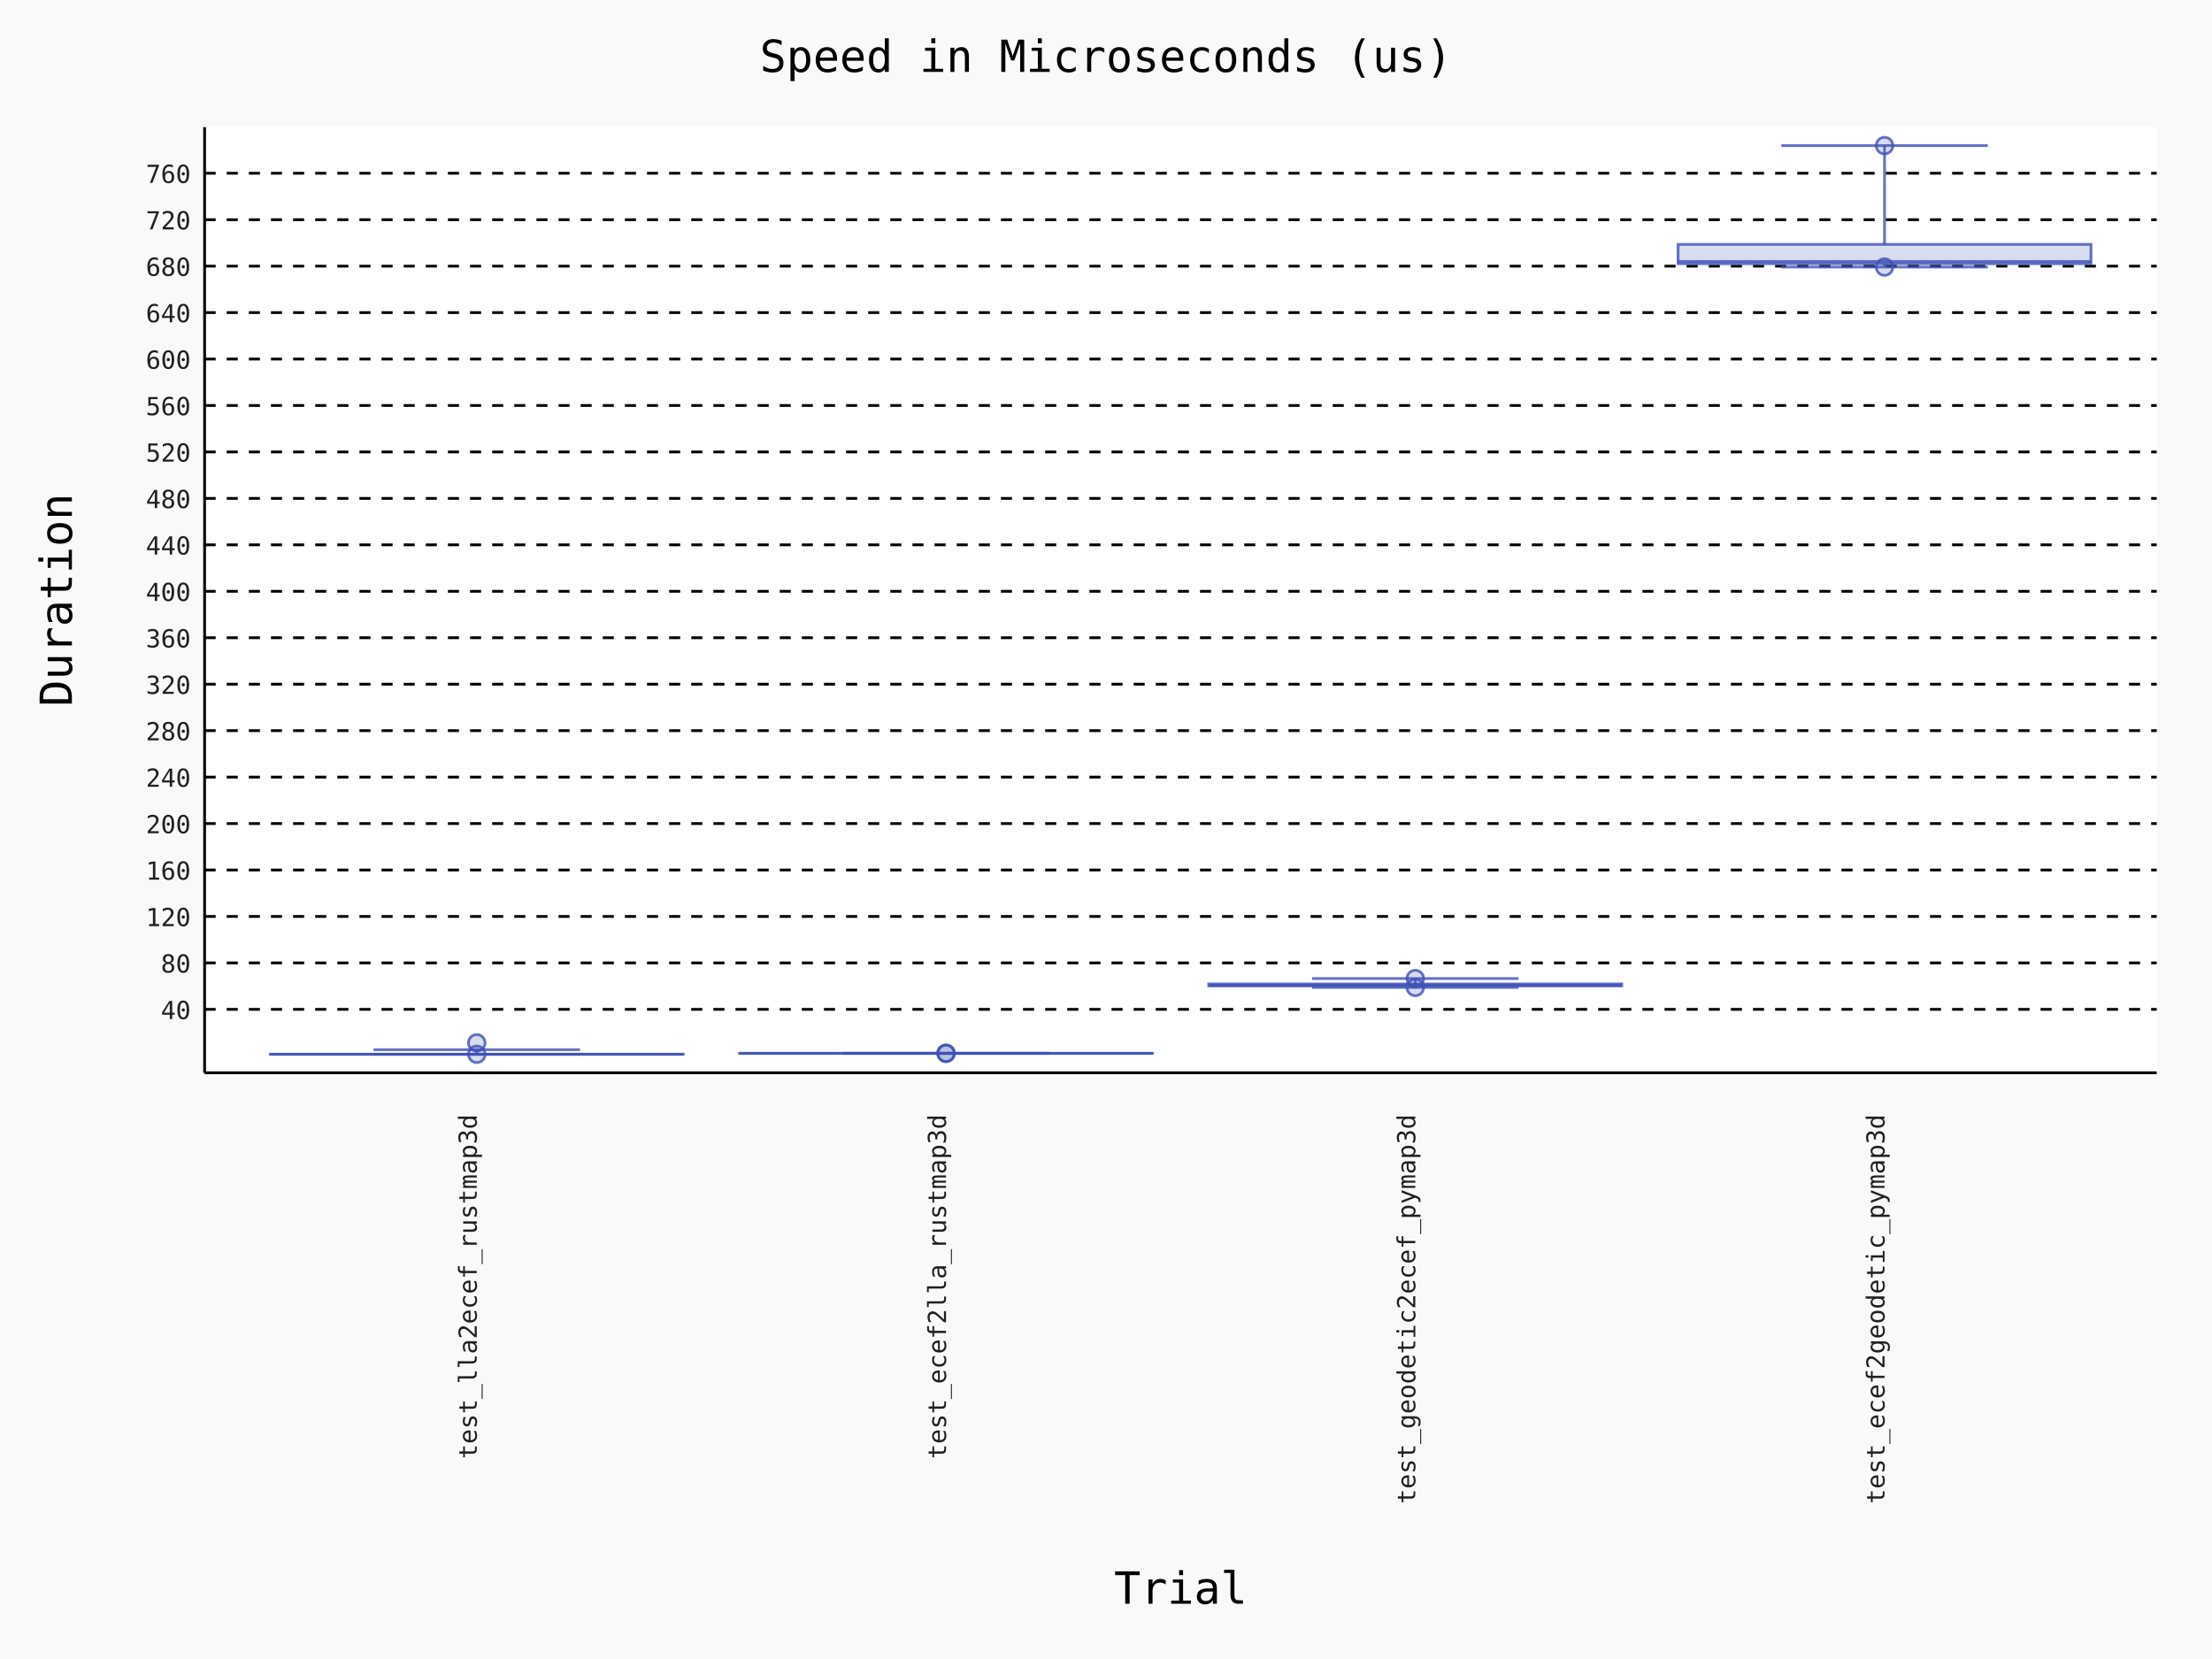
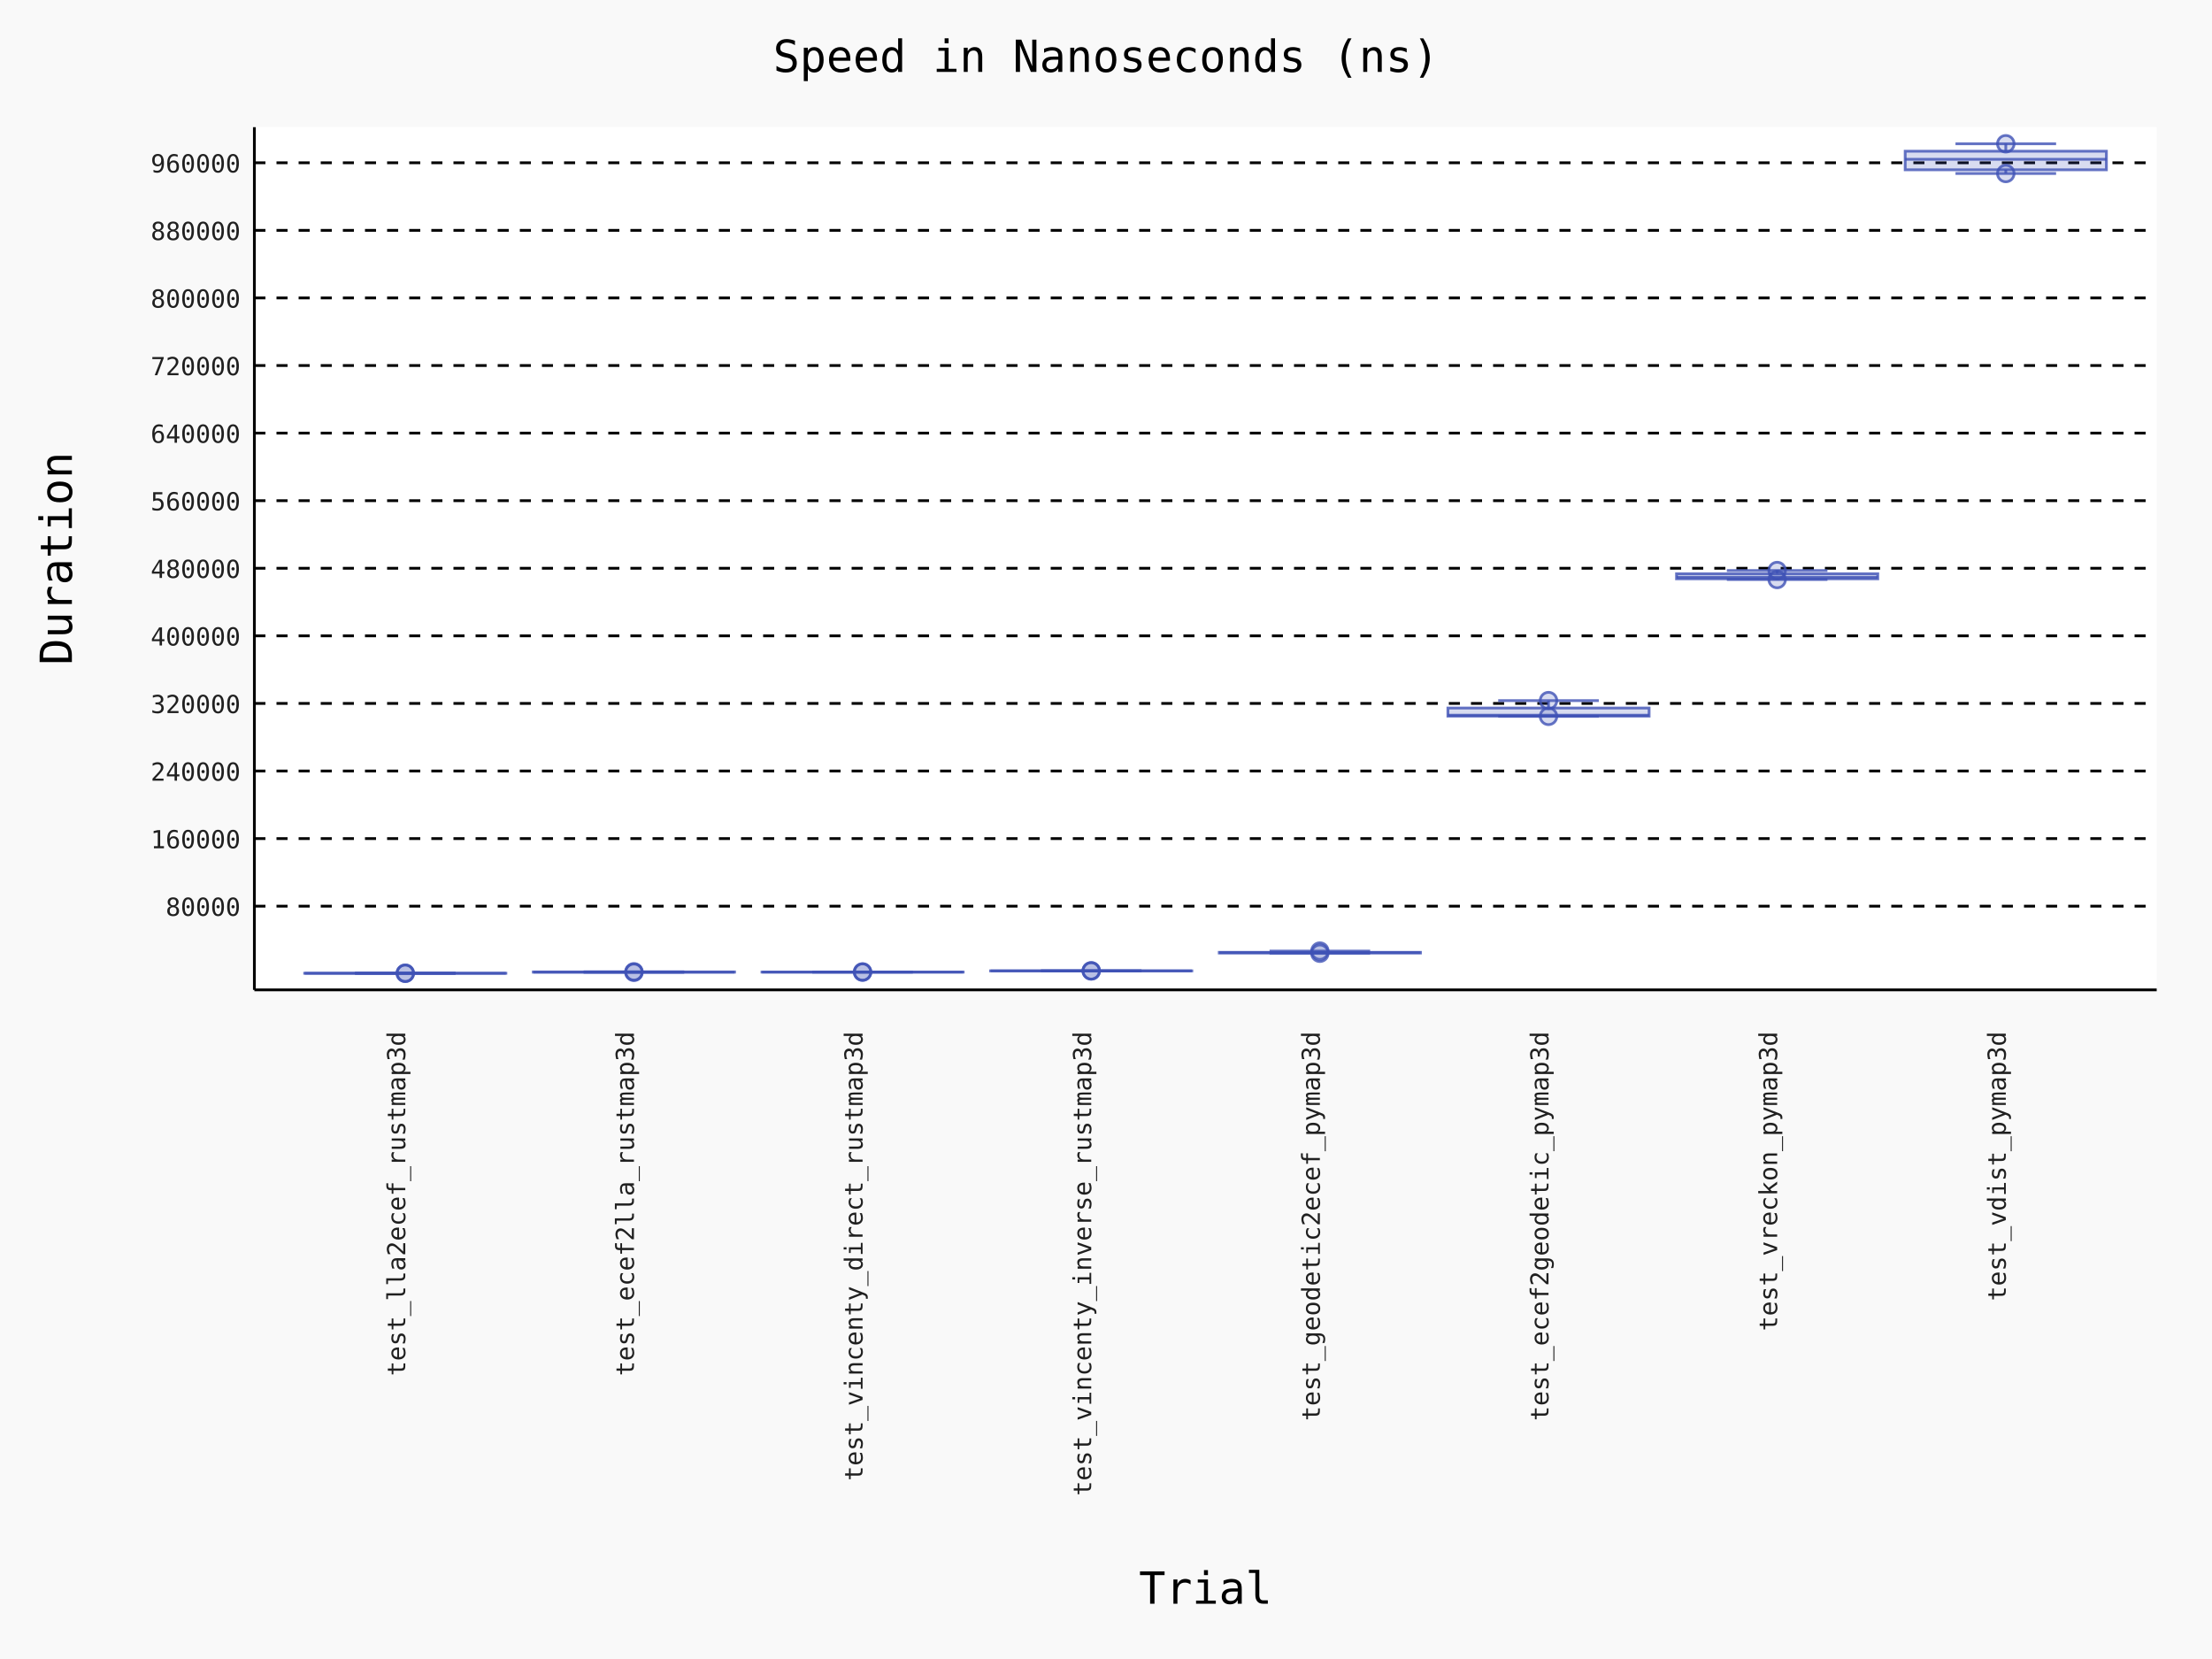
- <svg xmlns="http://www.w3.org/2000/svg" id="chart-3fa3534e-7fe9-4ebc-94d9-e1f3cca700b7" class="pygal-chart" viewBox="0 0 800 600">
+ <svg xmlns="http://www.w3.org/2000/svg" id="chart-08685dac-e664-46fe-a321-fd0d58ff7118" class="pygal-chart" viewBox="0 0 800 600">
  <defs>
-     <style type="text/css">#chart-3fa3534e-7fe9-4ebc-94d9-e1f3cca700b7{-webkit-user-select:none;-webkit-font-smoothing:antialiased;font-family:Consolas,"Deja Vu Sans Mono","Bitstream Vera Sans Mono","Courier New",monospace}#chart-3fa3534e-7fe9-4ebc-94d9-e1f3cca700b7 .title{font-family:Consolas,"Deja Vu Sans Mono","Bitstream Vera Sans Mono","Courier New",monospace;font-size:16px}#chart-3fa3534e-7fe9-4ebc-94d9-e1f3cca700b7 .legends .legend text{font-family:Consolas,"Deja Vu Sans Mono","Bitstream Vera Sans Mono","Courier New",monospace;font-size:14px}#chart-3fa3534e-7fe9-4ebc-94d9-e1f3cca700b7 .axis text{font-family:Consolas,"Deja Vu Sans Mono","Bitstream Vera Sans Mono","Courier New",monospace;font-size:10px}#chart-3fa3534e-7fe9-4ebc-94d9-e1f3cca700b7 .axis text.major{font-family:Consolas,"Deja Vu Sans Mono","Bitstream Vera Sans Mono","Courier New",monospace;font-size:10px}#chart-3fa3534e-7fe9-4ebc-94d9-e1f3cca700b7 .text-overlay text.value{font-family:Consolas,"Deja Vu Sans Mono","Bitstream Vera Sans Mono","Courier New",monospace;font-size:16px}#chart-3fa3534e-7fe9-4ebc-94d9-e1f3cca700b7 .text-overlay text.label{font-family:Consolas,"Deja Vu Sans Mono","Bitstream Vera Sans Mono","Courier New",monospace;font-size:10px}#chart-3fa3534e-7fe9-4ebc-94d9-e1f3cca700b7 .tooltip{font-family:Consolas,"Deja Vu Sans Mono","Bitstream Vera Sans Mono","Courier New",monospace;font-size:14px}#chart-3fa3534e-7fe9-4ebc-94d9-e1f3cca700b7 text.no_data{font-family:Consolas,"Deja Vu Sans Mono","Bitstream Vera Sans Mono","Courier New",monospace;font-size:64px}
- #chart-3fa3534e-7fe9-4ebc-94d9-e1f3cca700b7{background-color:rgba(249,249,249,1)}#chart-3fa3534e-7fe9-4ebc-94d9-e1f3cca700b7 path,#chart-3fa3534e-7fe9-4ebc-94d9-e1f3cca700b7 line,#chart-3fa3534e-7fe9-4ebc-94d9-e1f3cca700b7 rect,#chart-3fa3534e-7fe9-4ebc-94d9-e1f3cca700b7 circle{-webkit-transition:150ms;-moz-transition:150ms;transition:150ms}#chart-3fa3534e-7fe9-4ebc-94d9-e1f3cca700b7 .graph &gt; .background{fill:rgba(249,249,249,1)}#chart-3fa3534e-7fe9-4ebc-94d9-e1f3cca700b7 .plot &gt; .background{fill:rgba(255,255,255,1)}#chart-3fa3534e-7fe9-4ebc-94d9-e1f3cca700b7 .graph{fill:rgba(0,0,0,.87)}#chart-3fa3534e-7fe9-4ebc-94d9-e1f3cca700b7 text.no_data{fill:rgba(0,0,0,1)}#chart-3fa3534e-7fe9-4ebc-94d9-e1f3cca700b7 .title{fill:rgba(0,0,0,1)}#chart-3fa3534e-7fe9-4ebc-94d9-e1f3cca700b7 .legends .legend text{fill:rgba(0,0,0,.87)}#chart-3fa3534e-7fe9-4ebc-94d9-e1f3cca700b7 .legends .legend:hover text{fill:rgba(0,0,0,1)}#chart-3fa3534e-7fe9-4ebc-94d9-e1f3cca700b7 .axis .line{stroke:rgba(0,0,0,1)}#chart-3fa3534e-7fe9-4ebc-94d9-e1f3cca700b7 .axis .guide.line{stroke:rgba(0,0,0,.54)}#chart-3fa3534e-7fe9-4ebc-94d9-e1f3cca700b7 .axis .major.line{stroke:rgba(0,0,0,.87)}#chart-3fa3534e-7fe9-4ebc-94d9-e1f3cca700b7 .axis text.major{fill:rgba(0,0,0,1)}#chart-3fa3534e-7fe9-4ebc-94d9-e1f3cca700b7 .axis.y .guides:hover .guide.line,#chart-3fa3534e-7fe9-4ebc-94d9-e1f3cca700b7 .line-graph .axis.x .guides:hover .guide.line,#chart-3fa3534e-7fe9-4ebc-94d9-e1f3cca700b7 .stackedline-graph .axis.x .guides:hover .guide.line,#chart-3fa3534e-7fe9-4ebc-94d9-e1f3cca700b7 .xy-graph .axis.x .guides:hover .guide.line{stroke:rgba(0,0,0,1)}#chart-3fa3534e-7fe9-4ebc-94d9-e1f3cca700b7 .axis .guides:hover text{fill:rgba(0,0,0,1)}#chart-3fa3534e-7fe9-4ebc-94d9-e1f3cca700b7 .reactive{fill-opacity:.7;stroke-opacity:.8;stroke-width:1}#chart-3fa3534e-7fe9-4ebc-94d9-e1f3cca700b7 .ci{stroke:rgba(0,0,0,.87)}#chart-3fa3534e-7fe9-4ebc-94d9-e1f3cca700b7 .reactive.active,#chart-3fa3534e-7fe9-4ebc-94d9-e1f3cca700b7 .active .reactive{fill-opacity:.8;stroke-opacity:.9;stroke-width:4}#chart-3fa3534e-7fe9-4ebc-94d9-e1f3cca700b7 .ci .reactive.active{stroke-width:1.5}#chart-3fa3534e-7fe9-4ebc-94d9-e1f3cca700b7 .series text{fill:rgba(0,0,0,1)}#chart-3fa3534e-7fe9-4ebc-94d9-e1f3cca700b7 .tooltip rect{fill:rgba(255,255,255,1);stroke:rgba(0,0,0,1);-webkit-transition:opacity 150ms;-moz-transition:opacity 150ms;transition:opacity 150ms}#chart-3fa3534e-7fe9-4ebc-94d9-e1f3cca700b7 .tooltip .label{fill:rgba(0,0,0,.87)}#chart-3fa3534e-7fe9-4ebc-94d9-e1f3cca700b7 .tooltip .label{fill:rgba(0,0,0,.87)}#chart-3fa3534e-7fe9-4ebc-94d9-e1f3cca700b7 .tooltip .legend{font-size:.8em;fill:rgba(0,0,0,.54)}#chart-3fa3534e-7fe9-4ebc-94d9-e1f3cca700b7 .tooltip .x_label{font-size:.6em;fill:rgba(0,0,0,1)}#chart-3fa3534e-7fe9-4ebc-94d9-e1f3cca700b7 .tooltip .xlink{font-size:.5em;text-decoration:underline}#chart-3fa3534e-7fe9-4ebc-94d9-e1f3cca700b7 .tooltip .value{font-size:1.5em}#chart-3fa3534e-7fe9-4ebc-94d9-e1f3cca700b7 .bound{font-size:.5em}#chart-3fa3534e-7fe9-4ebc-94d9-e1f3cca700b7 .max-value{font-size:.75em;fill:rgba(0,0,0,.54)}#chart-3fa3534e-7fe9-4ebc-94d9-e1f3cca700b7 .map-element{fill:rgba(255,255,255,1);stroke:rgba(0,0,0,.54) !important}#chart-3fa3534e-7fe9-4ebc-94d9-e1f3cca700b7 .map-element .reactive{fill-opacity:inherit;stroke-opacity:inherit}#chart-3fa3534e-7fe9-4ebc-94d9-e1f3cca700b7 .color-0,#chart-3fa3534e-7fe9-4ebc-94d9-e1f3cca700b7 .color-0 a:visited{stroke:#3F51B5;fill:#3F51B5}#chart-3fa3534e-7fe9-4ebc-94d9-e1f3cca700b7 .color-1,#chart-3fa3534e-7fe9-4ebc-94d9-e1f3cca700b7 .color-1 a:visited{stroke:#3F51B5;fill:#3F51B5}#chart-3fa3534e-7fe9-4ebc-94d9-e1f3cca700b7 .color-2,#chart-3fa3534e-7fe9-4ebc-94d9-e1f3cca700b7 .color-2 a:visited{stroke:#3F51B5;fill:#3F51B5}#chart-3fa3534e-7fe9-4ebc-94d9-e1f3cca700b7 .color-3,#chart-3fa3534e-7fe9-4ebc-94d9-e1f3cca700b7 .color-3 a:visited{stroke:#3F51B5;fill:#3F51B5}#chart-3fa3534e-7fe9-4ebc-94d9-e1f3cca700b7 .text-overlay .color-0 text{fill:black}#chart-3fa3534e-7fe9-4ebc-94d9-e1f3cca700b7 .text-overlay .color-1 text{fill:black}#chart-3fa3534e-7fe9-4ebc-94d9-e1f3cca700b7 .text-overlay .color-2 text{fill:black}#chart-3fa3534e-7fe9-4ebc-94d9-e1f3cca700b7 .text-overlay .color-3 text{fill:black}
- #chart-3fa3534e-7fe9-4ebc-94d9-e1f3cca700b7 text.no_data{text-anchor:middle}#chart-3fa3534e-7fe9-4ebc-94d9-e1f3cca700b7 .guide.line{fill:none}#chart-3fa3534e-7fe9-4ebc-94d9-e1f3cca700b7 .centered{text-anchor:middle}#chart-3fa3534e-7fe9-4ebc-94d9-e1f3cca700b7 .title{text-anchor:middle}#chart-3fa3534e-7fe9-4ebc-94d9-e1f3cca700b7 .legends .legend text{fill-opacity:1}#chart-3fa3534e-7fe9-4ebc-94d9-e1f3cca700b7 .axis.x text{text-anchor:middle}#chart-3fa3534e-7fe9-4ebc-94d9-e1f3cca700b7 .axis.x:not(.web) text[transform]{text-anchor:start}#chart-3fa3534e-7fe9-4ebc-94d9-e1f3cca700b7 .axis.x:not(.web) text[transform].backwards{text-anchor:end}#chart-3fa3534e-7fe9-4ebc-94d9-e1f3cca700b7 .axis.y text{text-anchor:end}#chart-3fa3534e-7fe9-4ebc-94d9-e1f3cca700b7 .axis.y text[transform].backwards{text-anchor:start}#chart-3fa3534e-7fe9-4ebc-94d9-e1f3cca700b7 .axis.y2 text{text-anchor:start}#chart-3fa3534e-7fe9-4ebc-94d9-e1f3cca700b7 .axis.y2 text[transform].backwards{text-anchor:end}#chart-3fa3534e-7fe9-4ebc-94d9-e1f3cca700b7 .axis .guide.line{stroke-dasharray:4,4;stroke:black}#chart-3fa3534e-7fe9-4ebc-94d9-e1f3cca700b7 .axis .major.guide.line{stroke-dasharray:6,6;stroke:black}#chart-3fa3534e-7fe9-4ebc-94d9-e1f3cca700b7 .horizontal .axis.y .guide.line,#chart-3fa3534e-7fe9-4ebc-94d9-e1f3cca700b7 .horizontal .axis.y2 .guide.line,#chart-3fa3534e-7fe9-4ebc-94d9-e1f3cca700b7 .vertical .axis.x .guide.line{opacity:0}#chart-3fa3534e-7fe9-4ebc-94d9-e1f3cca700b7 .horizontal .axis.always_show .guide.line,#chart-3fa3534e-7fe9-4ebc-94d9-e1f3cca700b7 .vertical .axis.always_show .guide.line{opacity:1 !important}#chart-3fa3534e-7fe9-4ebc-94d9-e1f3cca700b7 .axis.y .guides:hover .guide.line,#chart-3fa3534e-7fe9-4ebc-94d9-e1f3cca700b7 .axis.y2 .guides:hover .guide.line,#chart-3fa3534e-7fe9-4ebc-94d9-e1f3cca700b7 .axis.x .guides:hover .guide.line{opacity:1}#chart-3fa3534e-7fe9-4ebc-94d9-e1f3cca700b7 .axis .guides:hover text{opacity:1}#chart-3fa3534e-7fe9-4ebc-94d9-e1f3cca700b7 .nofill{fill:none}#chart-3fa3534e-7fe9-4ebc-94d9-e1f3cca700b7 .subtle-fill{fill-opacity:.2}#chart-3fa3534e-7fe9-4ebc-94d9-e1f3cca700b7 .dot{stroke-width:1px;fill-opacity:1;stroke-opacity:1}#chart-3fa3534e-7fe9-4ebc-94d9-e1f3cca700b7 .dot.active{stroke-width:5px}#chart-3fa3534e-7fe9-4ebc-94d9-e1f3cca700b7 .dot.negative{fill:transparent}#chart-3fa3534e-7fe9-4ebc-94d9-e1f3cca700b7 text,#chart-3fa3534e-7fe9-4ebc-94d9-e1f3cca700b7 tspan{stroke:none !important}#chart-3fa3534e-7fe9-4ebc-94d9-e1f3cca700b7 .series text.active{opacity:1}#chart-3fa3534e-7fe9-4ebc-94d9-e1f3cca700b7 .tooltip rect{fill-opacity:.95;stroke-width:.5}#chart-3fa3534e-7fe9-4ebc-94d9-e1f3cca700b7 .tooltip text{fill-opacity:1}#chart-3fa3534e-7fe9-4ebc-94d9-e1f3cca700b7 .showable{visibility:hidden}#chart-3fa3534e-7fe9-4ebc-94d9-e1f3cca700b7 .showable.shown{visibility:visible}#chart-3fa3534e-7fe9-4ebc-94d9-e1f3cca700b7 .gauge-background{fill:rgba(229,229,229,1);stroke:none}#chart-3fa3534e-7fe9-4ebc-94d9-e1f3cca700b7 .bg-lines{stroke:rgba(249,249,249,1);stroke-width:2px}
+     <style type="text/css">#chart-08685dac-e664-46fe-a321-fd0d58ff7118{-webkit-user-select:none;-webkit-font-smoothing:antialiased;font-family:Consolas,"Deja Vu Sans Mono","Bitstream Vera Sans Mono","Courier New",monospace}#chart-08685dac-e664-46fe-a321-fd0d58ff7118 .title{font-family:Consolas,"Deja Vu Sans Mono","Bitstream Vera Sans Mono","Courier New",monospace;font-size:16px}#chart-08685dac-e664-46fe-a321-fd0d58ff7118 .legends .legend text{font-family:Consolas,"Deja Vu Sans Mono","Bitstream Vera Sans Mono","Courier New",monospace;font-size:14px}#chart-08685dac-e664-46fe-a321-fd0d58ff7118 .axis text{font-family:Consolas,"Deja Vu Sans Mono","Bitstream Vera Sans Mono","Courier New",monospace;font-size:10px}#chart-08685dac-e664-46fe-a321-fd0d58ff7118 .axis text.major{font-family:Consolas,"Deja Vu Sans Mono","Bitstream Vera Sans Mono","Courier New",monospace;font-size:10px}#chart-08685dac-e664-46fe-a321-fd0d58ff7118 .text-overlay text.value{font-family:Consolas,"Deja Vu Sans Mono","Bitstream Vera Sans Mono","Courier New",monospace;font-size:16px}#chart-08685dac-e664-46fe-a321-fd0d58ff7118 .text-overlay text.label{font-family:Consolas,"Deja Vu Sans Mono","Bitstream Vera Sans Mono","Courier New",monospace;font-size:10px}#chart-08685dac-e664-46fe-a321-fd0d58ff7118 .tooltip{font-family:Consolas,"Deja Vu Sans Mono","Bitstream Vera Sans Mono","Courier New",monospace;font-size:14px}#chart-08685dac-e664-46fe-a321-fd0d58ff7118 text.no_data{font-family:Consolas,"Deja Vu Sans Mono","Bitstream Vera Sans Mono","Courier New",monospace;font-size:64px}
+ #chart-08685dac-e664-46fe-a321-fd0d58ff7118{background-color:rgba(249,249,249,1)}#chart-08685dac-e664-46fe-a321-fd0d58ff7118 path,#chart-08685dac-e664-46fe-a321-fd0d58ff7118 line,#chart-08685dac-e664-46fe-a321-fd0d58ff7118 rect,#chart-08685dac-e664-46fe-a321-fd0d58ff7118 circle{-webkit-transition:150ms;-moz-transition:150ms;transition:150ms}#chart-08685dac-e664-46fe-a321-fd0d58ff7118 .graph &gt; .background{fill:rgba(249,249,249,1)}#chart-08685dac-e664-46fe-a321-fd0d58ff7118 .plot &gt; .background{fill:rgba(255,255,255,1)}#chart-08685dac-e664-46fe-a321-fd0d58ff7118 .graph{fill:rgba(0,0,0,.87)}#chart-08685dac-e664-46fe-a321-fd0d58ff7118 text.no_data{fill:rgba(0,0,0,1)}#chart-08685dac-e664-46fe-a321-fd0d58ff7118 .title{fill:rgba(0,0,0,1)}#chart-08685dac-e664-46fe-a321-fd0d58ff7118 .legends .legend text{fill:rgba(0,0,0,.87)}#chart-08685dac-e664-46fe-a321-fd0d58ff7118 .legends .legend:hover text{fill:rgba(0,0,0,1)}#chart-08685dac-e664-46fe-a321-fd0d58ff7118 .axis .line{stroke:rgba(0,0,0,1)}#chart-08685dac-e664-46fe-a321-fd0d58ff7118 .axis .guide.line{stroke:rgba(0,0,0,.54)}#chart-08685dac-e664-46fe-a321-fd0d58ff7118 .axis .major.line{stroke:rgba(0,0,0,.87)}#chart-08685dac-e664-46fe-a321-fd0d58ff7118 .axis text.major{fill:rgba(0,0,0,1)}#chart-08685dac-e664-46fe-a321-fd0d58ff7118 .axis.y .guides:hover .guide.line,#chart-08685dac-e664-46fe-a321-fd0d58ff7118 .line-graph .axis.x .guides:hover .guide.line,#chart-08685dac-e664-46fe-a321-fd0d58ff7118 .stackedline-graph .axis.x .guides:hover .guide.line,#chart-08685dac-e664-46fe-a321-fd0d58ff7118 .xy-graph .axis.x .guides:hover .guide.line{stroke:rgba(0,0,0,1)}#chart-08685dac-e664-46fe-a321-fd0d58ff7118 .axis .guides:hover text{fill:rgba(0,0,0,1)}#chart-08685dac-e664-46fe-a321-fd0d58ff7118 .reactive{fill-opacity:.7;stroke-opacity:.8;stroke-width:1}#chart-08685dac-e664-46fe-a321-fd0d58ff7118 .ci{stroke:rgba(0,0,0,.87)}#chart-08685dac-e664-46fe-a321-fd0d58ff7118 .reactive.active,#chart-08685dac-e664-46fe-a321-fd0d58ff7118 .active .reactive{fill-opacity:.8;stroke-opacity:.9;stroke-width:4}#chart-08685dac-e664-46fe-a321-fd0d58ff7118 .ci .reactive.active{stroke-width:1.5}#chart-08685dac-e664-46fe-a321-fd0d58ff7118 .series text{fill:rgba(0,0,0,1)}#chart-08685dac-e664-46fe-a321-fd0d58ff7118 .tooltip rect{fill:rgba(255,255,255,1);stroke:rgba(0,0,0,1);-webkit-transition:opacity 150ms;-moz-transition:opacity 150ms;transition:opacity 150ms}#chart-08685dac-e664-46fe-a321-fd0d58ff7118 .tooltip .label{fill:rgba(0,0,0,.87)}#chart-08685dac-e664-46fe-a321-fd0d58ff7118 .tooltip .label{fill:rgba(0,0,0,.87)}#chart-08685dac-e664-46fe-a321-fd0d58ff7118 .tooltip .legend{font-size:.8em;fill:rgba(0,0,0,.54)}#chart-08685dac-e664-46fe-a321-fd0d58ff7118 .tooltip .x_label{font-size:.6em;fill:rgba(0,0,0,1)}#chart-08685dac-e664-46fe-a321-fd0d58ff7118 .tooltip .xlink{font-size:.5em;text-decoration:underline}#chart-08685dac-e664-46fe-a321-fd0d58ff7118 .tooltip .value{font-size:1.5em}#chart-08685dac-e664-46fe-a321-fd0d58ff7118 .bound{font-size:.5em}#chart-08685dac-e664-46fe-a321-fd0d58ff7118 .max-value{font-size:.75em;fill:rgba(0,0,0,.54)}#chart-08685dac-e664-46fe-a321-fd0d58ff7118 .map-element{fill:rgba(255,255,255,1);stroke:rgba(0,0,0,.54) !important}#chart-08685dac-e664-46fe-a321-fd0d58ff7118 .map-element .reactive{fill-opacity:inherit;stroke-opacity:inherit}#chart-08685dac-e664-46fe-a321-fd0d58ff7118 .color-0,#chart-08685dac-e664-46fe-a321-fd0d58ff7118 .color-0 a:visited{stroke:#3F51B5;fill:#3F51B5}#chart-08685dac-e664-46fe-a321-fd0d58ff7118 .color-1,#chart-08685dac-e664-46fe-a321-fd0d58ff7118 .color-1 a:visited{stroke:#3F51B5;fill:#3F51B5}#chart-08685dac-e664-46fe-a321-fd0d58ff7118 .color-2,#chart-08685dac-e664-46fe-a321-fd0d58ff7118 .color-2 a:visited{stroke:#3F51B5;fill:#3F51B5}#chart-08685dac-e664-46fe-a321-fd0d58ff7118 .color-3,#chart-08685dac-e664-46fe-a321-fd0d58ff7118 .color-3 a:visited{stroke:#3F51B5;fill:#3F51B5}#chart-08685dac-e664-46fe-a321-fd0d58ff7118 .color-4,#chart-08685dac-e664-46fe-a321-fd0d58ff7118 .color-4 a:visited{stroke:#3F51B5;fill:#3F51B5}#chart-08685dac-e664-46fe-a321-fd0d58ff7118 .color-5,#chart-08685dac-e664-46fe-a321-fd0d58ff7118 .color-5 a:visited{stroke:#3F51B5;fill:#3F51B5}#chart-08685dac-e664-46fe-a321-fd0d58ff7118 .color-6,#chart-08685dac-e664-46fe-a321-fd0d58ff7118 .color-6 a:visited{stroke:#3F51B5;fill:#3F51B5}#chart-08685dac-e664-46fe-a321-fd0d58ff7118 .color-7,#chart-08685dac-e664-46fe-a321-fd0d58ff7118 .color-7 a:visited{stroke:#3F51B5;fill:#3F51B5}#chart-08685dac-e664-46fe-a321-fd0d58ff7118 .text-overlay .color-0 text{fill:black}#chart-08685dac-e664-46fe-a321-fd0d58ff7118 .text-overlay .color-1 text{fill:black}#chart-08685dac-e664-46fe-a321-fd0d58ff7118 .text-overlay .color-2 text{fill:black}#chart-08685dac-e664-46fe-a321-fd0d58ff7118 .text-overlay .color-3 text{fill:black}#chart-08685dac-e664-46fe-a321-fd0d58ff7118 .text-overlay .color-4 text{fill:black}#chart-08685dac-e664-46fe-a321-fd0d58ff7118 .text-overlay .color-5 text{fill:black}#chart-08685dac-e664-46fe-a321-fd0d58ff7118 .text-overlay .color-6 text{fill:black}#chart-08685dac-e664-46fe-a321-fd0d58ff7118 .text-overlay .color-7 text{fill:black}
+ #chart-08685dac-e664-46fe-a321-fd0d58ff7118 text.no_data{text-anchor:middle}#chart-08685dac-e664-46fe-a321-fd0d58ff7118 .guide.line{fill:none}#chart-08685dac-e664-46fe-a321-fd0d58ff7118 .centered{text-anchor:middle}#chart-08685dac-e664-46fe-a321-fd0d58ff7118 .title{text-anchor:middle}#chart-08685dac-e664-46fe-a321-fd0d58ff7118 .legends .legend text{fill-opacity:1}#chart-08685dac-e664-46fe-a321-fd0d58ff7118 .axis.x text{text-anchor:middle}#chart-08685dac-e664-46fe-a321-fd0d58ff7118 .axis.x:not(.web) text[transform]{text-anchor:start}#chart-08685dac-e664-46fe-a321-fd0d58ff7118 .axis.x:not(.web) text[transform].backwards{text-anchor:end}#chart-08685dac-e664-46fe-a321-fd0d58ff7118 .axis.y text{text-anchor:end}#chart-08685dac-e664-46fe-a321-fd0d58ff7118 .axis.y text[transform].backwards{text-anchor:start}#chart-08685dac-e664-46fe-a321-fd0d58ff7118 .axis.y2 text{text-anchor:start}#chart-08685dac-e664-46fe-a321-fd0d58ff7118 .axis.y2 text[transform].backwards{text-anchor:end}#chart-08685dac-e664-46fe-a321-fd0d58ff7118 .axis .guide.line{stroke-dasharray:4,4;stroke:black}#chart-08685dac-e664-46fe-a321-fd0d58ff7118 .axis .major.guide.line{stroke-dasharray:6,6;stroke:black}#chart-08685dac-e664-46fe-a321-fd0d58ff7118 .horizontal .axis.y .guide.line,#chart-08685dac-e664-46fe-a321-fd0d58ff7118 .horizontal .axis.y2 .guide.line,#chart-08685dac-e664-46fe-a321-fd0d58ff7118 .vertical .axis.x .guide.line{opacity:0}#chart-08685dac-e664-46fe-a321-fd0d58ff7118 .horizontal .axis.always_show .guide.line,#chart-08685dac-e664-46fe-a321-fd0d58ff7118 .vertical .axis.always_show .guide.line{opacity:1 !important}#chart-08685dac-e664-46fe-a321-fd0d58ff7118 .axis.y .guides:hover .guide.line,#chart-08685dac-e664-46fe-a321-fd0d58ff7118 .axis.y2 .guides:hover .guide.line,#chart-08685dac-e664-46fe-a321-fd0d58ff7118 .axis.x .guides:hover .guide.line{opacity:1}#chart-08685dac-e664-46fe-a321-fd0d58ff7118 .axis .guides:hover text{opacity:1}#chart-08685dac-e664-46fe-a321-fd0d58ff7118 .nofill{fill:none}#chart-08685dac-e664-46fe-a321-fd0d58ff7118 .subtle-fill{fill-opacity:.2}#chart-08685dac-e664-46fe-a321-fd0d58ff7118 .dot{stroke-width:1px;fill-opacity:1;stroke-opacity:1}#chart-08685dac-e664-46fe-a321-fd0d58ff7118 .dot.active{stroke-width:5px}#chart-08685dac-e664-46fe-a321-fd0d58ff7118 .dot.negative{fill:transparent}#chart-08685dac-e664-46fe-a321-fd0d58ff7118 text,#chart-08685dac-e664-46fe-a321-fd0d58ff7118 tspan{stroke:none !important}#chart-08685dac-e664-46fe-a321-fd0d58ff7118 .series text.active{opacity:1}#chart-08685dac-e664-46fe-a321-fd0d58ff7118 .tooltip rect{fill-opacity:.95;stroke-width:.5}#chart-08685dac-e664-46fe-a321-fd0d58ff7118 .tooltip text{fill-opacity:1}#chart-08685dac-e664-46fe-a321-fd0d58ff7118 .showable{visibility:hidden}#chart-08685dac-e664-46fe-a321-fd0d58ff7118 .showable.shown{visibility:visible}#chart-08685dac-e664-46fe-a321-fd0d58ff7118 .gauge-background{fill:rgba(229,229,229,1);stroke:none}#chart-08685dac-e664-46fe-a321-fd0d58ff7118 .bg-lines{stroke:rgba(249,249,249,1);stroke-width:2px}
.tooltip .value{font-size:1em !important}.axis text{font-size:9px !important}</style>
  </defs>
  <g class="graph custombox-graph vertical">
    <rect x="0" y="0" width="800" height="600" class="background" />
-     <g transform="translate(74, 46)" class="plot">
-       <rect x="0" y="0" width="706.0" height="342.0" class="background" />
+     <g transform="translate(92, 46)" class="plot">
+       <rect x="0" y="0" width="688.0" height="312.0" class="background" />
      <g class="axis y always_show">
-         <path d="M0 342 h706" class="line" />
-         <g class="guides">
-           <path d="M0 319.044 h706" class="guide line" />
-           <text x="-5" y="322.544" class="">40</text>
-         </g>
-         <g class="guides">
-           <path d="M0 302.244 h706" class="guide line" />
-           <text x="-5" y="305.744" class="">80</text>
-         </g>
-         <g class="guides">
-           <path d="M0 285.445 h706" class="guide line" />
-           <text x="-5" y="288.945" class="">120</text>
-         </g>
-         <g class="guides">
-           <path d="M0 268.646 h706" class="guide line" />
-           <text x="-5" y="272.146" class="">160</text>
-         </g>
-         <g class="guides">
-           <path d="M0 251.847 h706" class="guide line" />
-           <text x="-5" y="255.347" class="">200</text>
-         </g>
-         <g class="guides">
-           <path d="M0 235.047 h706" class="guide line" />
-           <text x="-5" y="238.547" class="">240</text>
-         </g>
-         <g class="guides">
-           <path d="M0 218.248 h706" class="guide line" />
-           <text x="-5" y="221.748" class="">280</text>
-         </g>
-         <g class="guides">
-           <path d="M0 201.449 h706" class="guide line" />
-           <text x="-5" y="204.949" class="">320</text>
-         </g>
-         <g class="guides">
-           <path d="M0 184.649 h706" class="guide line" />
-           <text x="-5" y="188.149" class="">360</text>
-         </g>
-         <g class="guides">
-           <path d="M0 167.85 h706" class="guide line" />
-           <text x="-5" y="171.35" class="">400</text>
-         </g>
-         <g class="guides">
-           <path d="M0 151.051 h706" class="guide line" />
-           <text x="-5" y="154.551" class="">440</text>
-         </g>
-         <g class="guides">
-           <path d="M0 134.252 h706" class="guide line" />
-           <text x="-5" y="137.752" class="">480</text>
-         </g>
-         <g class="guides">
-           <path d="M0 117.452 h706" class="guide line" />
-           <text x="-5" y="120.952" class="">520</text>
-         </g>
-         <g class="guides">
-           <path d="M0 100.653 h706" class="guide line" />
-           <text x="-5" y="104.153" class="">560</text>
-         </g>
-         <g class="guides">
-           <path d="M0 83.854 h706" class="guide line" />
-           <text x="-5" y="87.354" class="">600</text>
-         </g>
-         <g class="guides">
-           <path d="M0 67.054 h706" class="guide line" />
-           <text x="-5" y="70.554" class="">640</text>
-         </g>
-         <g class="guides">
-           <path d="M0 50.255 h706" class="guide line" />
-           <text x="-5" y="53.755" class="">680</text>
-         </g>
-         <g class="guides">
-           <path d="M0 33.456 h706" class="guide line" />
-           <text x="-5" y="36.956" class="">720</text>
-         </g>
-         <g class="guides">
-           <path d="M0 16.656 h706" class="guide line" />
-           <text x="-5" y="20.156" class="">760</text>
+         <path d="M0 312 h688" class="line" />
+         <g class="guides">
+           <path d="M0 281.727 h688" class="guide line" />
+           <text x="-5" y="285.227" class="">80000</text>
+         </g>
+         <g class="guides">
+           <path d="M0 257.286 h688" class="guide line" />
+           <text x="-5" y="260.786" class="">160000</text>
+         </g>
+         <g class="guides">
+           <path d="M0 232.844 h688" class="guide line" />
+           <text x="-5" y="236.344" class="">240000</text>
+         </g>
+         <g class="guides">
+           <path d="M0 208.402 h688" class="guide line" />
+           <text x="-5" y="211.902" class="">320000</text>
+         </g>
+         <g class="guides">
+           <path d="M0 183.961 h688" class="guide line" />
+           <text x="-5" y="187.461" class="">400000</text>
+         </g>
+         <g class="guides">
+           <path d="M0 159.519 h688" class="guide line" />
+           <text x="-5" y="163.019" class="">480000</text>
+         </g>
+         <g class="guides">
+           <path d="M0 135.078 h688" class="guide line" />
+           <text x="-5" y="138.578" class="">560000</text>
+         </g>
+         <g class="guides">
+           <path d="M0 110.636 h688" class="guide line" />
+           <text x="-5" y="114.136" class="">640000</text>
+         </g>
+         <g class="guides">
+           <path d="M0 86.195 h688" class="guide line" />
+           <text x="-5" y="89.695" class="">720000</text>
+         </g>
+         <g class="guides">
+           <path d="M0 61.753 h688" class="guide line" />
+           <text x="-5" y="65.253" class="">800000</text>
+         </g>
+         <g class="guides">
+           <path d="M0 37.311 h688" class="guide line" />
+           <text x="-5" y="40.811" class="">880000</text>
+         </g>
+         <g class="guides">
+           <path d="M0 12.87 h688" class="guide line" />
+           <text x="-5" y="16.37" class="">960000</text>
        </g>
      </g>
      <g class="axis x">
-         <path d="M0 0 v342" class="line" />
-         <g class="guides">
-           <path d="M98.433 0 v342" class="guide line" />
-           <text x="98.433" y="357.0" class="backwards" transform="rotate(270 98.43269 357)">test_lla2ecef_rustmap3d</text>
-         </g>
-         <g class="guides">
-           <path d="M268.144 0 v342" class="guide line" />
-           <text x="268.144" y="357.0" class="backwards" transform="rotate(270 268.1442 357)">test_ecef2lla_rustmap3d</text>
-         </g>
-         <g class="guides">
-           <path d="M437.856 0 v342" class="guide line" />
-           <text x="437.856" y="357.0" class="backwards" transform="rotate(270 437.8558 357)">test_geodetic2ecef_pymap3d</text>
-         </g>
-         <g class="guides">
-           <path d="M607.567 0 v342" class="guide line" />
-           <text x="607.567" y="357.0" class="backwards" transform="rotate(270 607.5673 357)">test_ecef2geodetic_pymap3d</text>
+         <path d="M0 0 v312" class="line" />
+         <g class="guides">
+           <path d="M54.577 0 v312" class="guide line" />
+           <text x="54.577" y="327.0" class="backwards" transform="rotate(270 54.57692 327)">test_lla2ecef_rustmap3d</text>
+         </g>
+         <g class="guides">
+           <path d="M137.269 0 v312" class="guide line" />
+           <text x="137.269" y="327.0" class="backwards" transform="rotate(270 137.2692 327)">test_ecef2lla_rustmap3d</text>
+         </g>
+         <g class="guides">
+           <path d="M219.962 0 v312" class="guide line" />
+           <text x="219.962" y="327.0" class="backwards" transform="rotate(270 219.9615 327)">test_vincenty_direct_rustmap3d</text>
+         </g>
+         <g class="guides">
+           <path d="M302.654 0 v312" class="guide line" />
+           <text x="302.654" y="327.0" class="backwards" transform="rotate(270 302.6538 327)">test_vincenty_inverse_rustmap3d</text>
+         </g>
+         <g class="guides">
+           <path d="M385.346 0 v312" class="guide line" />
+           <text x="385.346" y="327.0" class="backwards" transform="rotate(270 385.3462 327)">test_geodetic2ecef_pymap3d</text>
+         </g>
+         <g class="guides">
+           <path d="M468.038 0 v312" class="guide line" />
+           <text x="468.038" y="327.0" class="backwards" transform="rotate(270 468.0385 327)">test_ecef2geodetic_pymap3d</text>
+         </g>
+         <g class="guides">
+           <path d="M550.731 0 v312" class="guide line" />
+           <text x="550.731" y="327.0" class="backwards" transform="rotate(270 550.7308 327)">test_vreckon_pymap3d</text>
+         </g>
+         <g class="guides">
+           <path d="M633.423 0 v312" class="guide line" />
+           <text x="633.423" y="327.0" class="backwards" transform="rotate(270 633.4231 327)">test_vdist_pymap3d</text>
        </g>
      </g>
      <g class="series serie-0 color-0">
        <g class="boxes">
          <g class="box">
-             <path stroke-width="3" d="M61.096 335.291 L135.769 335.291" class="reactive tooltip-trigger" />
-             <path stroke-width="3" d="M23.76 335.286 L173.106 335.286" class="reactive tooltip-trigger" />
-             <path stroke-width="3" d="M61.096 333.634 L135.769 333.634" class="reactive tooltip-trigger" />
-             <path stroke-width="2" d="M98.433 335.291 L98.433 335.29" class="reactive tooltip-trigger" />
-             <path stroke-width="2" d="M98.433 333.634 L98.433 335.271" class="reactive tooltip-trigger" />
-             <rect x="23.76" y="335.271" height="0.018" width="149.346" class="subtle-fill reactive tooltip-trigger" />
-             <circle cx="98.433" cy="335.291" r="3" class="subtle-fill reactive tooltip-trigger" />
-             <circle cx="98.433" cy="331.168" r="3" class="subtle-fill reactive tooltip-trigger" />
+             <path stroke-width="3" d="M36.385 306 L72.769 306" class="reactive tooltip-trigger" />
+             <path stroke-width="3" d="M18.192 305.995 L90.962 305.995" class="reactive tooltip-trigger" />
+             <path stroke-width="3" d="M36.385 305.985 L72.769 305.985" class="reactive tooltip-trigger" />
+             <path stroke-width="2" d="M54.577 306 L54.577 305.998" class="reactive tooltip-trigger" />
+             <path stroke-width="2" d="M54.577 305.985 L54.577 305.992" class="reactive tooltip-trigger" />
+             <rect x="18.192" y="305.992" height="0.006" width="72.769" class="subtle-fill reactive tooltip-trigger" />
+             <circle cx="54.577" cy="306" r="3" class="subtle-fill reactive tooltip-trigger" />
+             <circle cx="54.577" cy="305.985" r="3" class="subtle-fill reactive tooltip-trigger" />
          </g>
        </g>
      </g>
      <g class="series serie-1 color-1">
        <g class="boxes">
          <g class="box">
-             <path stroke-width="3" d="M230.808 334.969 L305.481 334.969" class="reactive tooltip-trigger" />
-             <path stroke-width="3" d="M193.471 334.96 L342.817 334.96" class="reactive tooltip-trigger" />
-             <path stroke-width="3" d="M230.808 334.913 L305.481 334.913" class="reactive tooltip-trigger" />
-             <path stroke-width="2" d="M268.144 334.969 L268.144 334.968" class="reactive tooltip-trigger" />
-             <path stroke-width="2" d="M268.144 334.913 L268.144 334.951" class="reactive tooltip-trigger" />
-             <rect x="193.471" y="334.951" height="0.018" width="149.346" class="subtle-fill reactive tooltip-trigger" />
-             <circle cx="268.144" cy="334.969" r="3" class="subtle-fill reactive tooltip-trigger" />
-             <circle cx="268.144" cy="334.913" r="3" class="subtle-fill reactive tooltip-trigger" />
+             <path stroke-width="3" d="M119.077 305.65 L155.462 305.65" class="reactive tooltip-trigger" />
+             <path stroke-width="3" d="M100.885 305.587 L173.654 305.587" class="reactive tooltip-trigger" />
+             <path stroke-width="3" d="M119.077 305.47 L155.462 305.47" class="reactive tooltip-trigger" />
+             <path stroke-width="2" d="M137.269 305.65 L137.269 305.591" class="reactive tooltip-trigger" />
+             <path stroke-width="2" d="M137.269 305.47 L137.269 305.511" class="reactive tooltip-trigger" />
+             <rect x="100.885" y="305.511" height="0.08" width="72.769" class="subtle-fill reactive tooltip-trigger" />
+             <circle cx="137.269" cy="305.65" r="3" class="subtle-fill reactive tooltip-trigger" />
+             <circle cx="137.269" cy="305.47" r="3" class="subtle-fill reactive tooltip-trigger" />
          </g>
        </g>
      </g>
      <g class="series serie-2 color-2">
        <g class="boxes">
          <g class="box">
-             <path stroke-width="3" d="M400.519 311.119 L475.192 311.119" class="reactive tooltip-trigger" />
-             <path stroke-width="3" d="M363.183 310.265 L512.529 310.265" class="reactive tooltip-trigger" />
-             <path stroke-width="3" d="M400.519 307.901 L475.192 307.901" class="reactive tooltip-trigger" />
-             <path stroke-width="2" d="M437.856 311.119 L437.856 310.57" class="reactive tooltip-trigger" />
-             <path stroke-width="2" d="M437.856 307.901 L437.856 309.858" class="reactive tooltip-trigger" />
-             <rect x="363.183" y="309.858" height="0.712" width="149.346" class="subtle-fill reactive tooltip-trigger" />
-             <circle cx="437.856" cy="311.119" r="3" class="subtle-fill reactive tooltip-trigger" />
-             <circle cx="437.856" cy="307.901" r="3" class="subtle-fill reactive tooltip-trigger" />
+             <path stroke-width="3" d="M201.769 305.58 L238.154 305.58" class="reactive tooltip-trigger" />
+             <path stroke-width="3" d="M183.577 305.565 L256.346 305.565" class="reactive tooltip-trigger" />
+             <path stroke-width="3" d="M201.769 305.526 L238.154 305.526" class="reactive tooltip-trigger" />
+             <path stroke-width="2" d="M219.962 305.58 L219.962 305.576" class="reactive tooltip-trigger" />
+             <path stroke-width="2" d="M219.962 305.526 L219.962 305.556" class="reactive tooltip-trigger" />
+             <rect x="183.577" y="305.556" height="0.02" width="72.769" class="subtle-fill reactive tooltip-trigger" />
+             <circle cx="219.962" cy="305.58" r="3" class="subtle-fill reactive tooltip-trigger" />
+             <circle cx="219.962" cy="305.526" r="3" class="subtle-fill reactive tooltip-trigger" />
          </g>
        </g>
      </g>
      <g class="series serie-3 color-3">
        <g class="boxes">
          <g class="box">
-             <path stroke-width="3" d="M570.231 50.576 L644.904 50.576" class="reactive tooltip-trigger" />
-             <path stroke-width="3" d="M532.894 48.563 L682.24 48.563" class="reactive tooltip-trigger" />
-             <path stroke-width="3" d="M570.231 6.663 L644.904 6.663" class="reactive tooltip-trigger" />
-             <path stroke-width="2" d="M607.567 50.576 L607.567 49.359" class="reactive tooltip-trigger" />
-             <path stroke-width="2" d="M607.567 6.663 L607.567 42.387" class="reactive tooltip-trigger" />
-             <rect x="532.894" y="42.387" height="6.973" width="149.346" class="subtle-fill reactive tooltip-trigger" />
-             <circle cx="607.567" cy="50.576" r="3" class="subtle-fill reactive tooltip-trigger" />
-             <circle cx="607.567" cy="6.663" r="3" class="subtle-fill reactive tooltip-trigger" />
+             <path stroke-width="3" d="M284.462 305.151 L320.846 305.151" class="reactive tooltip-trigger" />
+             <path stroke-width="3" d="M266.269 305.135 L339.038 305.135" class="reactive tooltip-trigger" />
+             <path stroke-width="3" d="M284.462 305.111 L320.846 305.111" class="reactive tooltip-trigger" />
+             <path stroke-width="2" d="M302.654 305.151 L302.654 305.145" class="reactive tooltip-trigger" />
+             <path stroke-width="2" d="M302.654 305.111 L302.654 305.121" class="reactive tooltip-trigger" />
+             <rect x="266.269" y="305.121" height="0.024" width="72.769" class="subtle-fill reactive tooltip-trigger" />
+             <circle cx="302.654" cy="305.151" r="3" class="subtle-fill reactive tooltip-trigger" />
+             <circle cx="302.654" cy="305.111" r="3" class="subtle-fill reactive tooltip-trigger" />
+           </g>
+         </g>
+       </g>
+       <g class="series serie-4 color-4">
+         <g class="boxes">
+           <g class="box">
+             <path stroke-width="3" d="M367.154 298.752 L403.538 298.752" class="reactive tooltip-trigger" />
+             <path stroke-width="3" d="M348.962 298.515 L421.731 298.515" class="reactive tooltip-trigger" />
+             <path stroke-width="3" d="M367.154 297.967 L403.538 297.967" class="reactive tooltip-trigger" />
+             <path stroke-width="2" d="M385.346 298.752 L385.346 298.665" class="reactive tooltip-trigger" />
+             <path stroke-width="2" d="M385.346 297.967 L385.346 298.435" class="reactive tooltip-trigger" />
+             <rect x="348.962" y="298.435" height="0.23" width="72.769" class="subtle-fill reactive tooltip-trigger" />
+             <circle cx="385.346" cy="298.752" r="3" class="subtle-fill reactive tooltip-trigger" />
+             <circle cx="385.346" cy="297.967" r="3" class="subtle-fill reactive tooltip-trigger" />
+           </g>
+         </g>
+       </g>
+       <g class="series serie-5 color-5">
+         <g class="boxes">
+           <g class="box">
+             <path stroke-width="3" d="M449.846 213.075 L486.231 213.075" class="reactive tooltip-trigger" />
+             <path stroke-width="3" d="M431.654 212.656 L504.423 212.656" class="reactive tooltip-trigger" />
+             <path stroke-width="3" d="M449.846 207.385 L486.231 207.385" class="reactive tooltip-trigger" />
+             <path stroke-width="2" d="M468.038 213.075 L468.038 212.999" class="reactive tooltip-trigger" />
+             <path stroke-width="2" d="M468.038 207.385 L468.038 210.066" class="reactive tooltip-trigger" />
+             <rect x="431.654" y="210.066" height="2.932" width="72.769" class="subtle-fill reactive tooltip-trigger" />
+             <circle cx="468.038" cy="213.075" r="3" class="subtle-fill reactive tooltip-trigger" />
+             <circle cx="468.038" cy="207.385" r="3" class="subtle-fill reactive tooltip-trigger" />
+           </g>
+         </g>
+       </g>
+       <g class="series serie-6 color-6">
+         <g class="boxes">
+           <g class="box">
+             <path stroke-width="3" d="M532.538 163.588 L568.923 163.588" class="reactive tooltip-trigger" />
+             <path stroke-width="3" d="M514.346 162.767 L587.115 162.767" class="reactive tooltip-trigger" />
+             <path stroke-width="3" d="M532.538 160.341 L568.923 160.341" class="reactive tooltip-trigger" />
+             <path stroke-width="2" d="M550.731 163.588 L550.731 163.335" class="reactive tooltip-trigger" />
+             <path stroke-width="2" d="M550.731 160.341 L550.731 161.515" class="reactive tooltip-trigger" />
+             <rect x="514.346" y="161.515" height="1.82" width="72.769" class="subtle-fill reactive tooltip-trigger" />
+             <circle cx="550.731" cy="163.588" r="3" class="subtle-fill reactive tooltip-trigger" />
+             <circle cx="550.731" cy="160.341" r="3" class="subtle-fill reactive tooltip-trigger" />
+           </g>
+         </g>
+       </g>
+       <g class="series serie-7 color-7">
+         <g class="boxes">
+           <g class="box">
+             <path stroke-width="3" d="M615.231 16.748 L651.615 16.748" class="reactive tooltip-trigger" />
+             <path stroke-width="3" d="M597.038 11.612 L669.808 11.612" class="reactive tooltip-trigger" />
+             <path stroke-width="3" d="M615.231 6 L651.615 6" class="reactive tooltip-trigger" />
+             <path stroke-width="2" d="M633.423 16.748 L633.423 15.41" class="reactive tooltip-trigger" />
+             <path stroke-width="2" d="M633.423 6 L633.423 8.687" class="reactive tooltip-trigger" />
+             <rect x="597.038" y="8.687" height="6.723" width="72.769" class="subtle-fill reactive tooltip-trigger" />
+             <circle cx="633.423" cy="16.748" r="3" class="subtle-fill reactive tooltip-trigger" />
+             <circle cx="633.423" cy="6" r="3" class="subtle-fill reactive tooltip-trigger" />
          </g>
        </g>
      </g>
    </g>
    <g class="titles">
-       <text x="400.0" y="26" class="title plot_title">Speed in Microseconds (us)</text>
-       <text x="427.0" y="580.0" class="title">Trial</text>
-       <text x="0" y="243.0" class="title" transform="rotate(-90 0 217)">Duration</text>
-     </g>
-     <g transform="translate(74, 46)" class="plot overlay">
+       <text x="400.0" y="26" class="title plot_title">Speed in Nanoseconds (ns)</text>
+       <text x="436.0" y="580.0" class="title">Trial</text>
+       <text x="0" y="228.0" class="title" transform="rotate(-90 0 202)">Duration</text>
+     </g>
+     <g transform="translate(92, 46)" class="plot overlay">
      <g class="series serie-0 color-0" />
      <g class="series serie-1 color-1" />
      <g class="series serie-2 color-2" />
      <g class="series serie-3 color-3" />
-     </g>
-     <g transform="translate(74, 46)" class="plot text-overlay">
+       <g class="series serie-4 color-4" />
+       <g class="series serie-5 color-5" />
+       <g class="series serie-6 color-6" />
+       <g class="series serie-7 color-7" />
+     </g>
+     <g transform="translate(92, 46)" class="plot text-overlay">
      <g class="series serie-0 color-0" />
      <g class="series serie-1 color-1" />
      <g class="series serie-2 color-2" />
      <g class="series serie-3 color-3" />
-     </g>
-     <g transform="translate(74, 46)" class="plot tooltip-overlay">
+       <g class="series serie-4 color-4" />
+       <g class="series serie-5 color-5" />
+       <g class="series serie-6 color-6" />
+       <g class="series serie-7 color-7" />
+     </g>
+     <g transform="translate(92, 46)" class="plot tooltip-overlay">
      <g transform="translate(0 0)" style="opacity: 0" class="tooltip">
        <rect rx="0" ry="0" width="0" height="0" class="tooltip-box" />
        <g class="text" />
      </g>
    </g>
  </g>
</svg>
